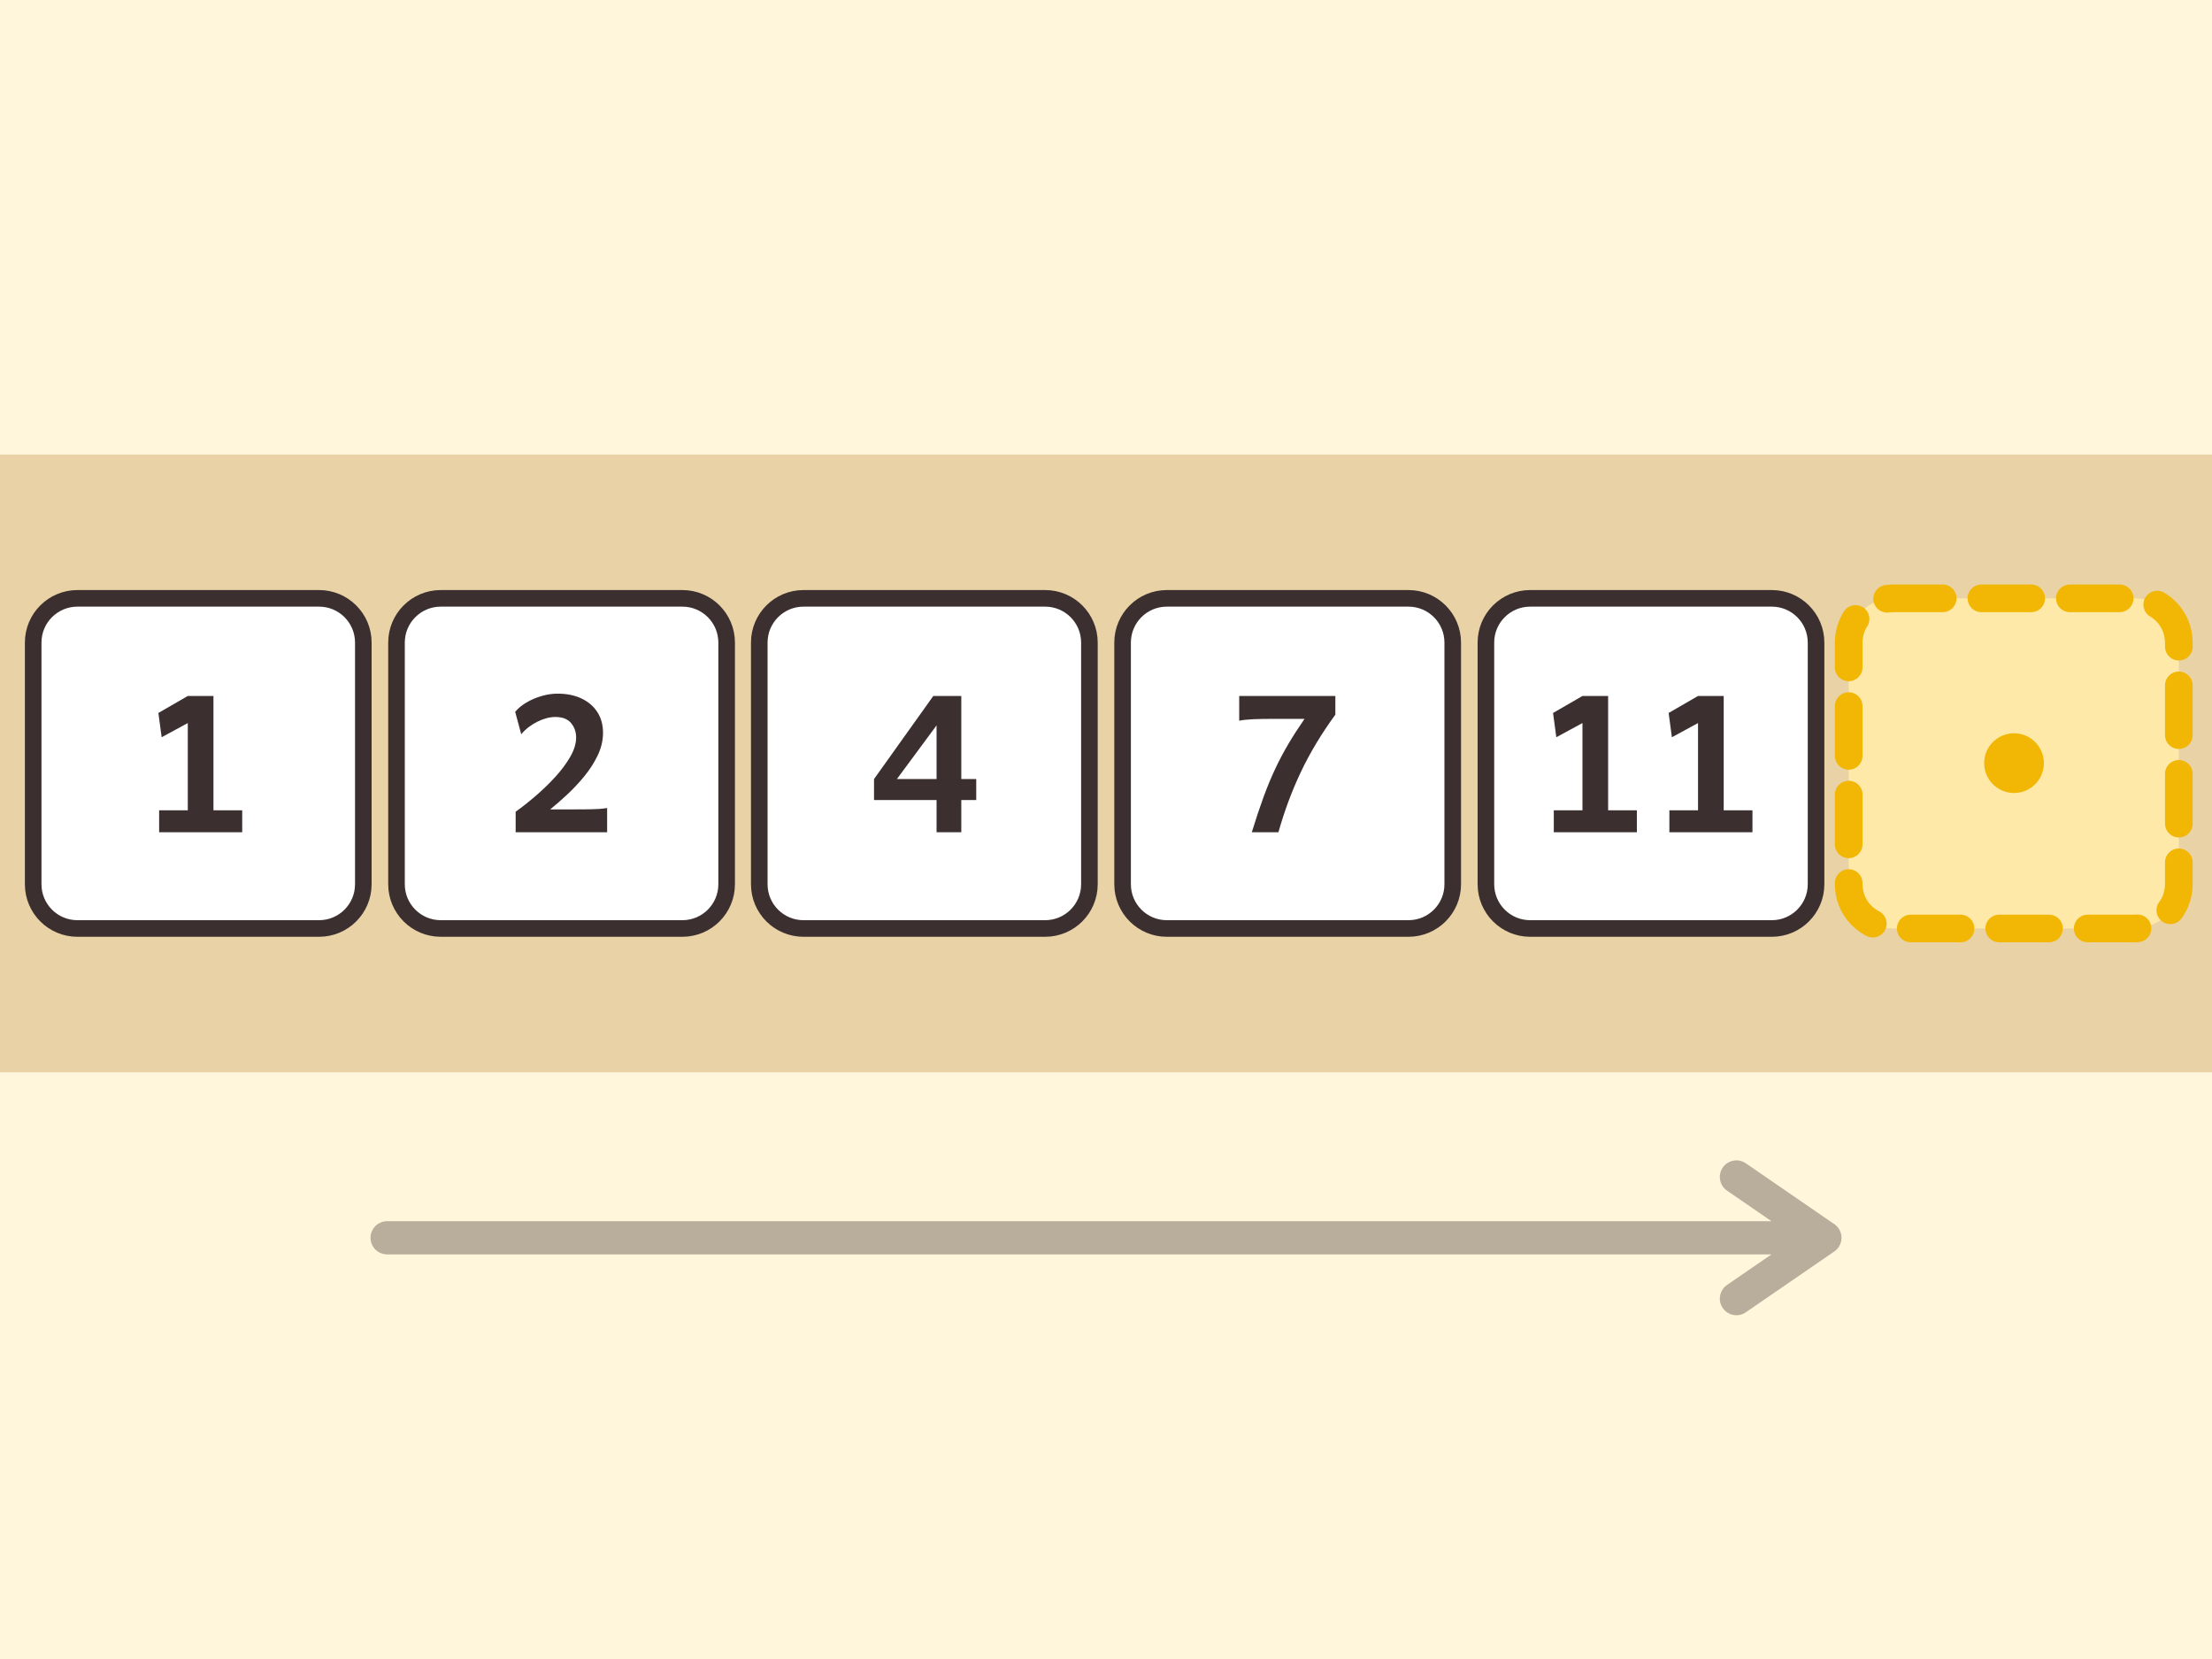
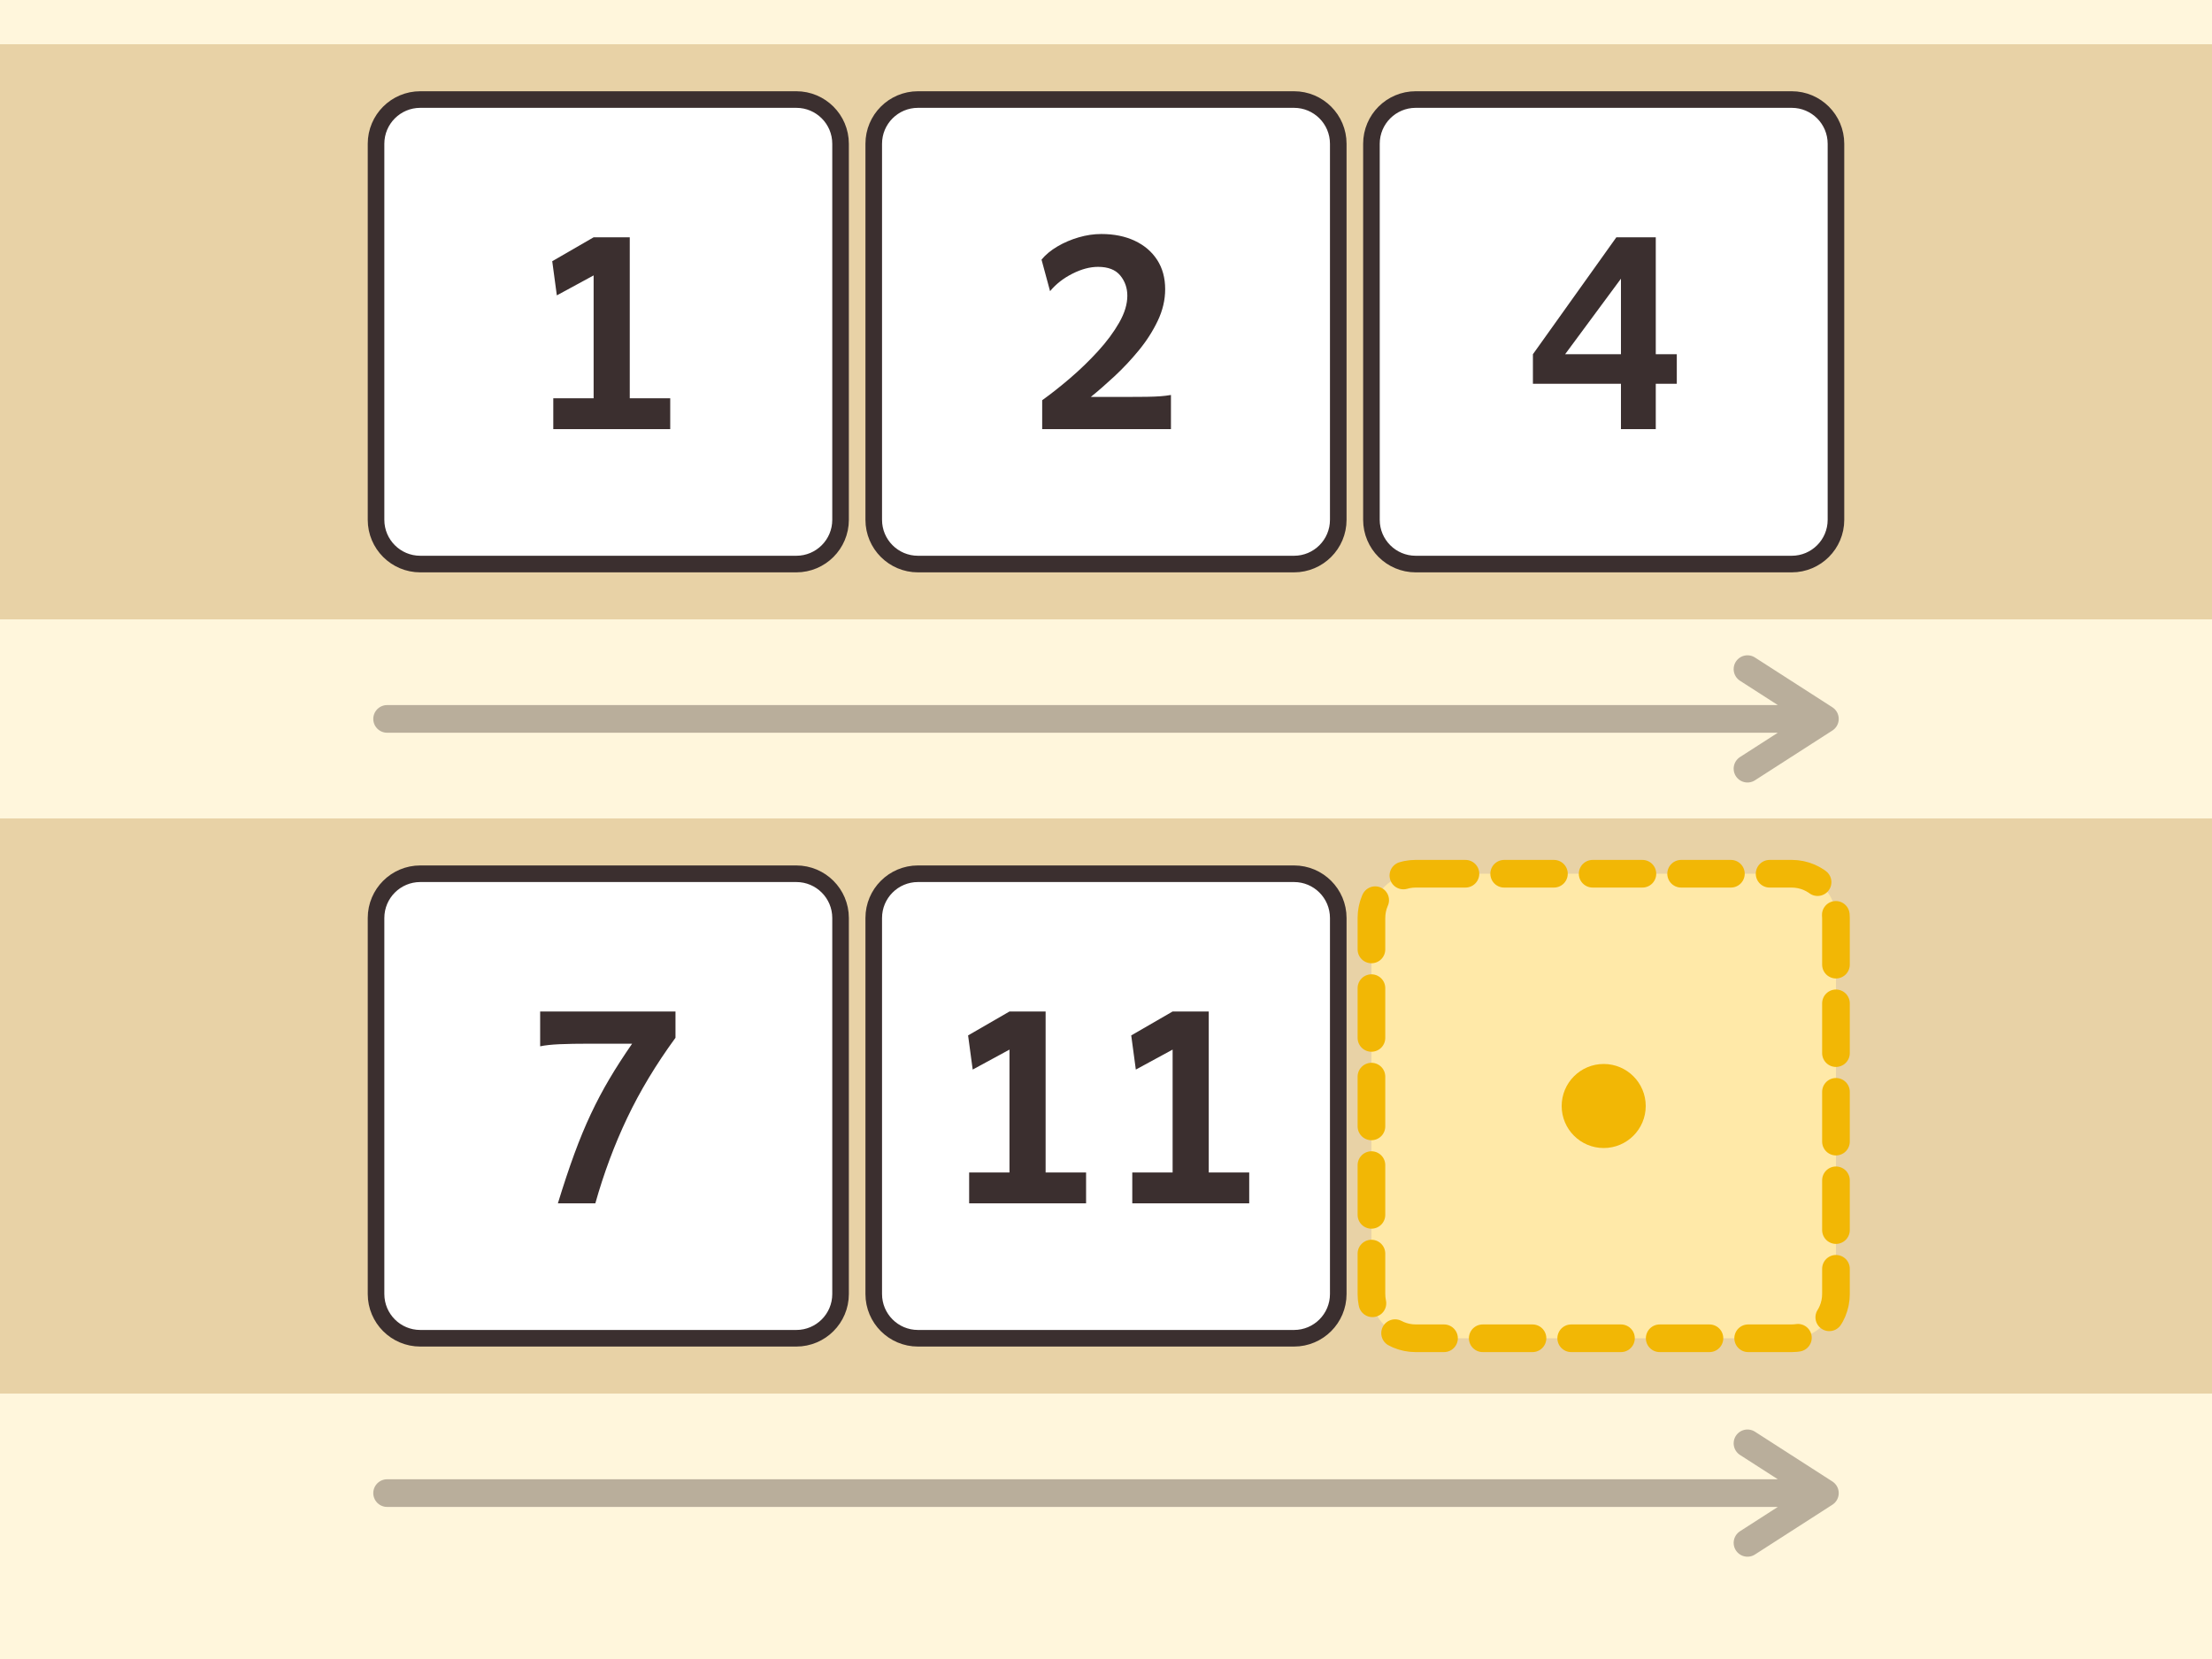
<svg xmlns="http://www.w3.org/2000/svg" viewBox="0 0 400 300">
  <rect width="400" height="300" fill="#fff6dc" />
-   <rect x="0" y="82.2" width="400" height="111.7" fill="#e8d2a6" />
-   <rect x="6.0" y="108.2" width="59.7" height="59.7" rx="8" fill="#ffffff" stroke="#3b2f2f" stroke-width="3" />
-   <path transform="translate(25.4 150.5) scale(0.01688 -0.01688)" d="M1090 0H200V235H507V1170L227 1018L192 1278L507 1460H782V235H1090Z" fill="#3b2f2f" />
-   <rect x="71.7" y="108.2" width="59.7" height="59.7" rx="8" fill="#ffffff" stroke="#3b2f2f" stroke-width="3" />
-   <path transform="translate(91.0 150.5) scale(0.01688 -0.01688)" d="M1113 260V0H133V220Q235 293 347.5 389.5Q460 486 558.5 594.0Q657 702 719.0 810.5Q781 919 781 1015Q781 1104 727.0 1169.5Q673 1235 558 1235Q466 1235 363.0 1183.0Q260 1131 193 1050L128 1290Q174 1346 248.5 1390.0Q323 1434 410.5 1459.5Q498 1485 583 1485Q728 1485 837.5 1433.5Q947 1382 1008.0 1288.0Q1069 1194 1069 1065Q1069 943 1012.5 824.5Q956 706 868.0 599.0Q780 492 682.5 401.5Q585 311 503 245H768Q867 245 928.0 246.0Q989 247 1031.0 250.0Q1073 253 1113 260Z" fill="#3b2f2f" />
-   <rect x="137.3" y="108.2" width="59.7" height="59.7" rx="8" fill="#ffffff" stroke="#3b2f2f" stroke-width="3" />
-   <path transform="translate(156.7 150.5) scale(0.01688 -0.01688)" d="M1175 345H1015V0H750V345H80V570L715 1460H1015V570H1175ZM750 1145 325 570H750Z" fill="#3b2f2f" />
-   <rect x="203.0" y="108.2" width="59.7" height="59.7" rx="8" fill="#ffffff" stroke="#3b2f2f" stroke-width="3" />
-   <path transform="translate(222.4 150.5) scale(0.01688 -0.01688)" d="M520 0H235Q300 212 360.5 377.0Q421 542 486.0 680.0Q551 818 627.0 946.5Q703 1075 800 1215H480Q339 1215 248.0 1211.0Q157 1207 100 1195V1460H1130V1260Q908 956 762.5 650.0Q617 344 520 0Z" fill="#3b2f2f" />
-   <rect x="268.7" y="108.2" width="59.7" height="59.7" rx="8" fill="#ffffff" stroke="#3b2f2f" stroke-width="3" />
-   <path transform="translate(277.6 150.5) scale(0.01688 -0.01688)" d="M1090 0H200V235H507V1170L227 1018L192 1278L507 1460H782V235H1090Z" fill="#3b2f2f" />
-   <path transform="translate(298.5 150.5) scale(0.01688 -0.01688)" d="M1090 0H200V235H507V1170L227 1018L192 1278L507 1460H782V235H1090Z" fill="#3b2f2f" />
-   <rect x="334.3" y="108.2" width="59.7" height="59.7" rx="8" fill="#ffe9a8" stroke="#f2b705" stroke-width="5" stroke-dasharray="9 7" stroke-linecap="round" />
-   <circle cx="364.2" cy="138.0" r="5.4" fill="#f2b705" />
-   <path d="M70 223.833H330M314 212.833L330 223.833L314 234.833" fill="none" stroke="#b9ae9b" stroke-width="6" stroke-linecap="round" stroke-linejoin="round" />
+   <rect x="0" y="8.0" width="400" height="104.0" fill="#e8d2a6" />
+   <rect x="68.0" y="18.0" width="84.0" height="84.0" rx="8" fill="#ffffff" stroke="#3b2f2f" stroke-width="3" />
+   <path transform="translate(95.3 77.6) scale(0.02376 -0.02376)" d="M1090 0H200V235H507V1170L227 1018L192 1278L507 1460H782V235H1090Z" fill="#3b2f2f" />
+   <rect x="158.0" y="18.0" width="84.0" height="84.0" rx="8" fill="#ffffff" stroke="#3b2f2f" stroke-width="3" />
+   <path transform="translate(185.3 77.6) scale(0.02376 -0.02376)" d="M1113 260V0H133V220Q235 293 347.5 389.5Q460 486 558.5 594.0Q657 702 719.0 810.5Q781 919 781 1015Q781 1104 727.0 1169.5Q673 1235 558 1235Q466 1235 363.0 1183.0Q260 1131 193 1050L128 1290Q174 1346 248.5 1390.0Q323 1434 410.5 1459.5Q498 1485 583 1485Q728 1485 837.5 1433.5Q947 1382 1008.0 1288.0Q1069 1194 1069 1065Q1069 943 1012.5 824.5Q956 706 868.0 599.0Q780 492 682.5 401.5Q585 311 503 245H768Q867 245 928.0 246.0Q989 247 1031.0 250.0Q1073 253 1113 260Z" fill="#3b2f2f" />
+   <rect x="248.0" y="18.0" width="84.0" height="84.0" rx="8" fill="#ffffff" stroke="#3b2f2f" stroke-width="3" />
+   <path transform="translate(275.3 77.6) scale(0.02376 -0.02376)" d="M1175 345H1015V0H750V345H80V570L715 1460H1015V570H1175ZM750 1145 325 570H750Z" fill="#3b2f2f" />
+   <path d="M70 130.0H330M316 121.0L330 130.0L316 139.0" fill="none" stroke="#b9ae9b" stroke-width="5" stroke-linecap="round" stroke-linejoin="round" />
+   <rect x="0" y="148.0" width="400" height="104.0" fill="#e8d2a6" />
+   <rect x="68.0" y="158.0" width="84.0" height="84.0" rx="8" fill="#ffffff" stroke="#3b2f2f" stroke-width="3" />
+   <path transform="translate(95.3 217.6) scale(0.02376 -0.02376)" d="M520 0H235Q300 212 360.5 377.0Q421 542 486.0 680.0Q551 818 627.0 946.5Q703 1075 800 1215H480Q339 1215 248.0 1211.0Q157 1207 100 1195V1460H1130V1260Q908 956 762.5 650.0Q617 344 520 0Z" fill="#3b2f2f" />
+   <rect x="158.0" y="158.0" width="84.0" height="84.0" rx="8" fill="#ffffff" stroke="#3b2f2f" stroke-width="3" />
+   <path transform="translate(170.5 217.6) scale(0.02376 -0.02376)" d="M1090 0H200V235H507V1170L227 1018L192 1278L507 1460H782V235H1090Z" fill="#3b2f2f" />
+   <path transform="translate(200.0 217.6) scale(0.02376 -0.02376)" d="M1090 0H200V235H507V1170L227 1018L192 1278L507 1460H782V235H1090Z" fill="#3b2f2f" />
+   <rect x="248.0" y="158.0" width="84.0" height="84.0" rx="8" fill="#ffe9a8" stroke="#f2b705" stroke-width="5" stroke-dasharray="9 7" stroke-linecap="round" />
+   <circle cx="290.0" cy="200.0" r="7.6" fill="#f2b705" />
+   <path d="M70 270.0H330M316 261.0L330 270.0L316 279.0" fill="none" stroke="#b9ae9b" stroke-width="5" stroke-linecap="round" stroke-linejoin="round" />
</svg>
